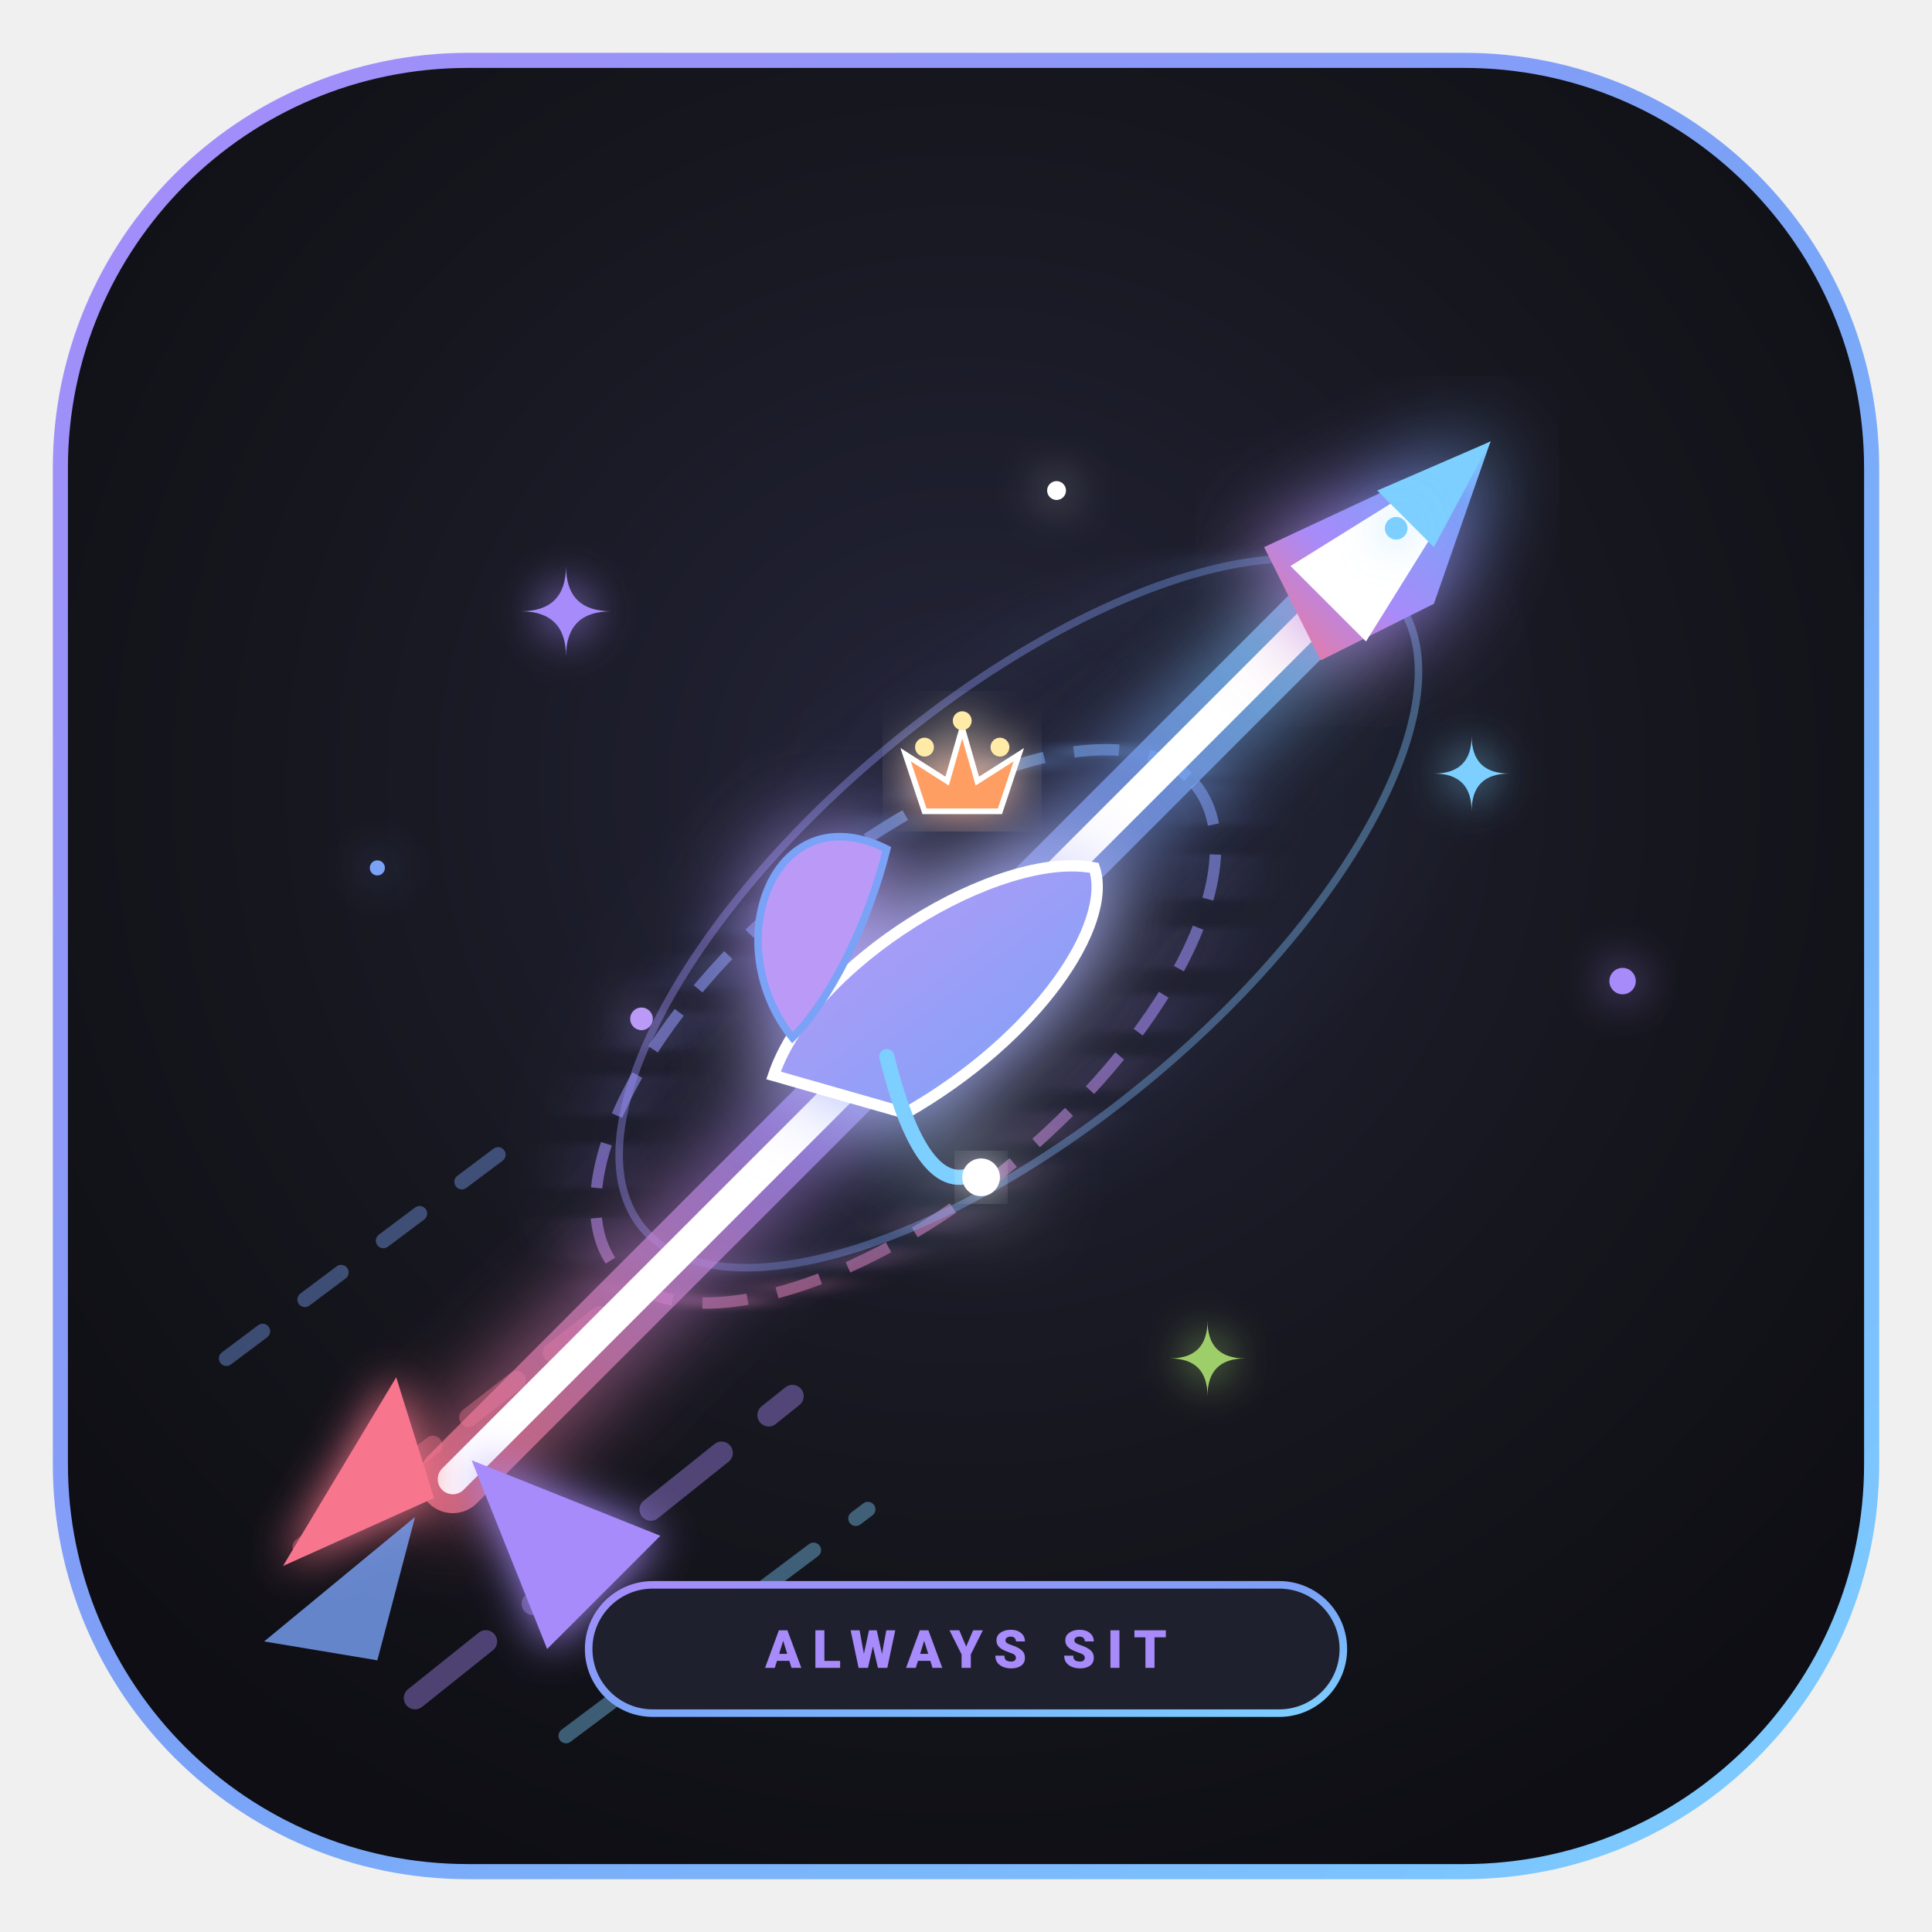
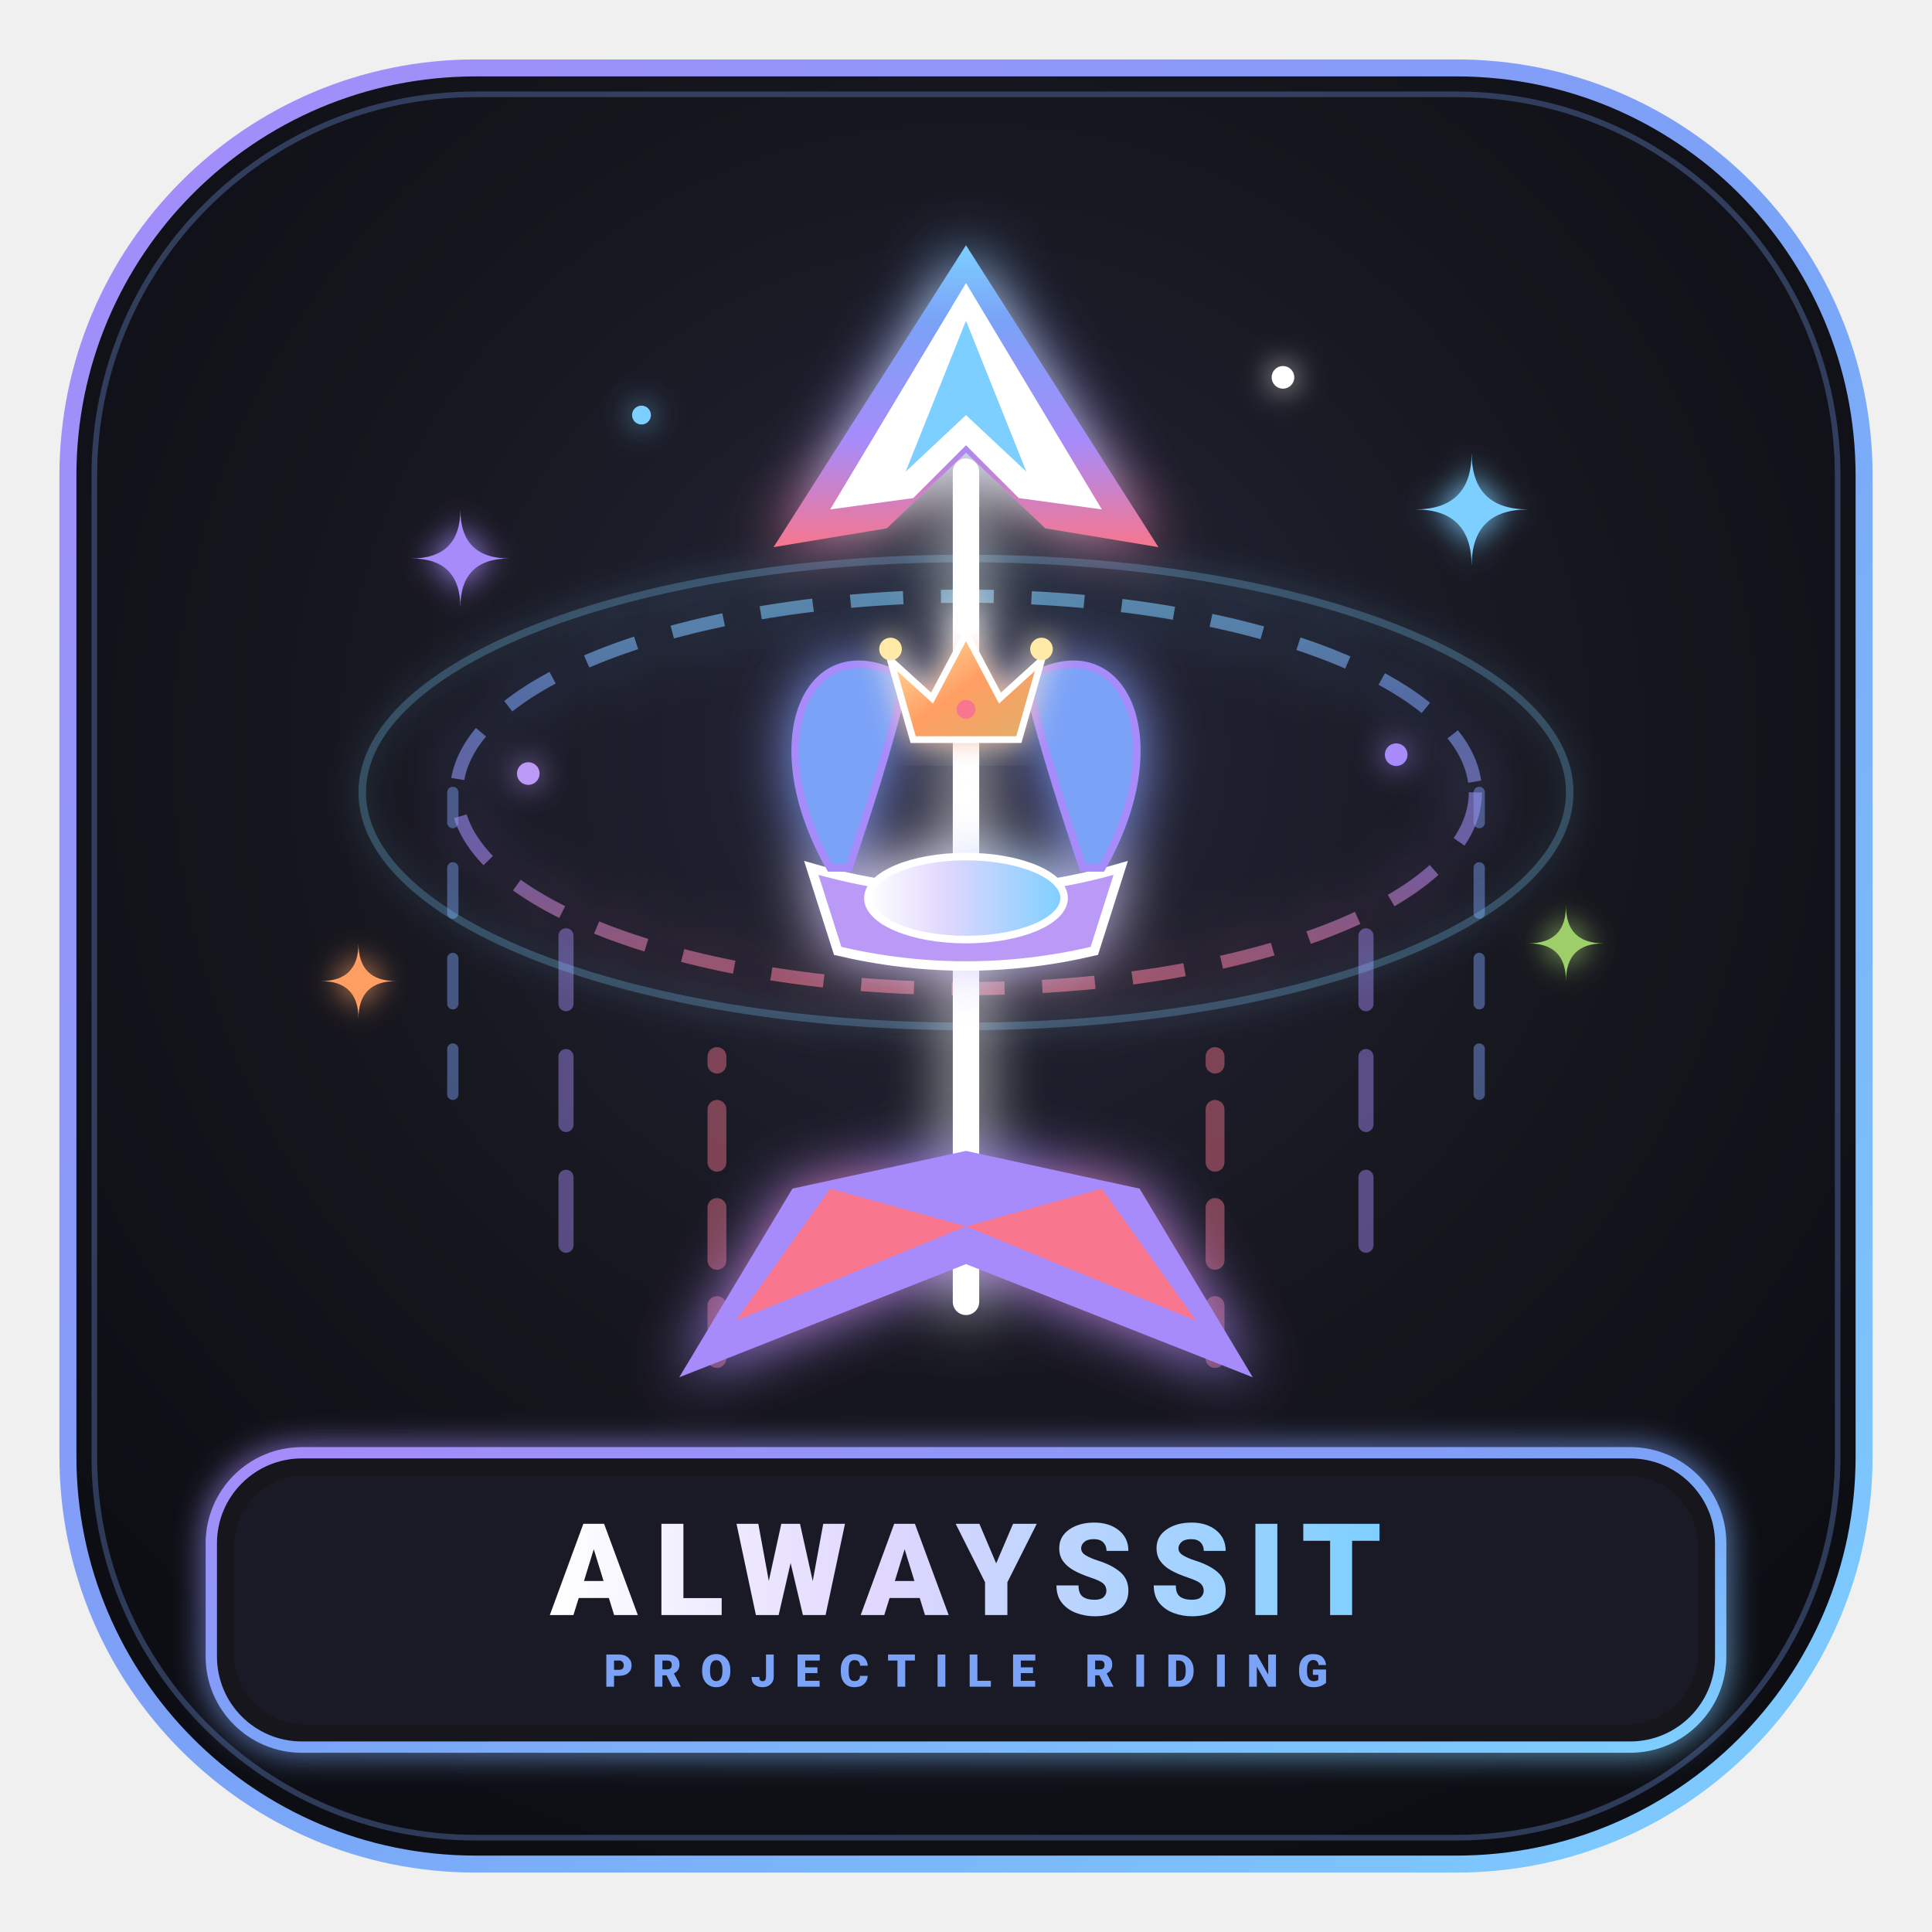
- <svg xmlns="http://www.w3.org/2000/svg" viewBox="0 0 512 512" width="100%" height="100%">
+ <svg xmlns="http://www.w3.org/2000/svg" viewBox="0 0 512 512" width="512" height="512">
  <defs>
-     <radialGradient id="bgGlow" cx="50%" cy="40%" r="65%">
-       <stop offset="0%" stop-color="#232438" />
-       <stop offset="60%" stop-color="#16161E" />
-       <stop offset="100%" stop-color="#0E0E14" />
+     <radialGradient id="bgGlow" cx="50%" cy="38%" r="65%">
+       <stop offset="0%" stop-color="#242638" />
+       <stop offset="55%" stop-color="#16161E" />
+       <stop offset="100%" stop-color="#0D0E14" />
    </radialGradient>
    <linearGradient id="borderGrad" x1="0%" y1="0%" x2="100%" y2="100%">
      <stop offset="0%" stop-color="#A78BFA" />
      <stop offset="50%" stop-color="#7AA2F7" />
      <stop offset="100%" stop-color="#7DCFFF" />
    </linearGradient>
-     <linearGradient id="energyGrad" x1="0%" y1="100%" x2="100%" y2="0%">
+     <linearGradient id="arrowGrad" x1="0%" y1="100%" x2="0%" y2="0%">
      <stop offset="0%" stop-color="#F7768E" />
-       <stop offset="40%" stop-color="#A78BFA" />
-       <stop offset="80%" stop-color="#7AA2F7" />
+       <stop offset="35%" stop-color="#A78BFA" />
+       <stop offset="75%" stop-color="#7AA2F7" />
      <stop offset="100%" stop-color="#7DCFFF" />
    </linearGradient>
-     <linearGradient id="seatGrad" x1="0%" y1="0%" x2="100%" y2="100%">
-       <stop offset="0%" stop-color="#BB9AF7" />
-       <stop offset="100%" stop-color="#7AA2F7" />
+     <linearGradient id="titleGrad" x1="0%" y1="0%" x2="100%" y2="0%">
+       <stop offset="0%" stop-color="#FFFFFF" />
+       <stop offset="40%" stop-color="#E0D7FE" />
+       <stop offset="100%" stop-color="#7DCFFF" />
    </linearGradient>
-     <filter id="glow" x="-30%" y="-30%" width="160%" height="160%">
-       <feGaussianBlur stdDeviation="12" result="blur" />
+     <linearGradient id="goldGrad" x1="0%" y1="0%" x2="100%" y2="100%">
+       <stop offset="0%" stop-color="#FFEAA7" />
+       <stop offset="50%" stop-color="#FF9E64" />
+       <stop offset="100%" stop-color="#E0AF68" />
+     </linearGradient>
+     <filter id="intenseGlow" x="-30%" y="-30%" width="160%" height="160%">
+       <feGaussianBlur stdDeviation="8" result="blur" />
      <feComposite in="SourceGraphic" in2="blur" operator="over" />
    </filter>
    <filter id="softGlow" x="-20%" y="-20%" width="140%" height="140%">
-       <feGaussianBlur stdDeviation="6" result="blur" />
+       <feGaussianBlur stdDeviation="4" result="blur" />
      <feComposite in="SourceGraphic" in2="blur" operator="over" />
    </filter>
  </defs>
-   <rect x="16" y="16" width="480" height="480" rx="108" ry="108" fill="url(#bgGlow)" stroke="url(#borderGrad)" stroke-width="4" />
-   <g opacity="0.4" stroke-linecap="round">
-     <line x1="80" y1="410" x2="170" y2="340" stroke="#F7768E" stroke-width="5" stroke-dasharray="16 12" />
-     <line x1="110" y1="450" x2="210" y2="370" stroke="#A78BFA" stroke-width="6" stroke-dasharray="24 16" />
-     <line x1="60" y1="360" x2="140" y2="300" stroke="#7AA2F7" stroke-width="4" stroke-dasharray="12 14" />
-     <line x1="150" y1="460" x2="230" y2="400" stroke="#7DCFFF" stroke-width="4" stroke-dasharray="18 14" />
+   <rect x="18" y="18" width="476" height="476" rx="108" ry="108" fill="url(#bgGlow)" stroke="url(#borderGrad)" stroke-width="4.5" />
+   <rect x="25" y="25" width="462" height="462" rx="101" ry="101" fill="none" stroke="#7AA2F7" stroke-width="1.5" opacity="0.3" />
+   <g opacity="0.45" stroke-linecap="round">
+     <line x1="190" y1="360" x2="190" y2="280" stroke="#F7768E" stroke-width="5" stroke-dasharray="14 12" />
+     <line x1="322" y1="360" x2="322" y2="280" stroke="#F7768E" stroke-width="5" stroke-dasharray="14 12" />
+     <line x1="150" y1="330" x2="150" y2="240" stroke="#A78BFA" stroke-width="4" stroke-dasharray="18 14" />
+     <line x1="362" y1="330" x2="362" y2="240" stroke="#A78BFA" stroke-width="4" stroke-dasharray="18 14" />
+     <line x1="120" y1="290" x2="120" y2="210" stroke="#7AA2F7" stroke-width="3" stroke-dasharray="12 12" />
+     <line x1="392" y1="290" x2="392" y2="210" stroke="#7AA2F7" stroke-width="3" stroke-dasharray="12 12" />
  </g>
-   <ellipse cx="240" cy="272" rx="100" ry="46" transform="rotate(-40 240 272)" fill="none" stroke="url(#energyGrad)" stroke-width="3" opacity="0.6" stroke-dasharray="12 8" filter="url(#softGlow)" />
-   <ellipse cx="270" cy="242" rx="130" ry="56" transform="rotate(-40 270 242)" fill="none" stroke="url(#borderGrad)" stroke-width="2" opacity="0.4" filter="url(#glow)" />
-   <g transform="translate(0, 0)">
-     <path d="M 120 392 L 350 162" stroke="url(#energyGrad)" stroke-width="18" stroke-linecap="round" filter="url(#glow)" opacity="0.8" />
-     <path d="M 120 392 L 350 162" stroke="#FFFFFF" stroke-width="8" stroke-linecap="round" />
-     <path d="M 115 397 L 75 415 L 105 365 Z" fill="#F7768E" filter="url(#softGlow)" />
-     <path d="M 125 387 L 145 437 L 175 407 Z" fill="#A78BFA" filter="url(#softGlow)" />
-     <path d="M 110 402 L 70 435 L 100 440 Z" fill="#7AA2F7" opacity="0.8" />
-     <polygon points="395,117 335,145 350,175 380,160" fill="url(#energyGrad)" filter="url(#glow)" />
-     <polygon points="395,117 342,150 362,170" fill="#FFFFFF" />
-     <polygon points="395,117 365,130 380,145" fill="#7DCFFF" />
+   <ellipse cx="256" cy="210" rx="135" ry="52" fill="none" stroke="url(#arrowGrad)" stroke-width="3.5" opacity="0.6" stroke-dasharray="14 10" filter="url(#intenseGlow)" />
+   <ellipse cx="256" cy="210" rx="160" ry="62" fill="none" stroke="#7DCFFF" stroke-width="2" opacity="0.3" filter="url(#softGlow)" />
+   <g filter="url(#intenseGlow)">
+     <line x1="256" y1="345" x2="256" y2="125" stroke="url(#arrowGrad)" stroke-width="16" stroke-linecap="round" />
+     <line x1="256" y1="345" x2="256" y2="125" stroke="#FFFFFF" stroke-width="7" stroke-linecap="round" />
+     <polygon points="256,65 205,145 235,140 256,120 277,140 307,145" fill="url(#arrowGrad)" />
+     <polygon points="256,75 220,135 242,132 256,118 270,132 292,135" fill="#FFFFFF" />
+     <polygon points="256,85 240,125 256,110 272,125" fill="#7DCFFF" />
+     <polygon points="256,335 180,365 210,315 256,305" fill="#A78BFA" />
+     <polygon points="256,325 195,350 220,315" fill="#F7768E" />
+     <polygon points="256,335 332,365 302,315 256,305" fill="#A78BFA" />
+     <polygon points="256,325 317,350 292,315" fill="#F7768E" />
  </g>
-   <g filter="url(#glow)">
-     <path d="M 205 285 C 215 255, 265 225, 290 230 C 295 245, 275 275, 240 295 Z" fill="url(#seatGrad)" stroke="#FFFFFF" stroke-width="3" />
-     <path d="M 210 275 C 190 250, 205 210, 235 225 C 230 245, 220 265, 210 275 Z" fill="#BB9AF7" stroke="#7AA2F7" stroke-width="2" />
-     <path d="M 235 280 Q 245 320 260 310" fill="none" stroke="#7DCFFF" stroke-width="4" stroke-linecap="round" />
-     <circle cx="260" cy="312" r="5" fill="#FFFFFF" filter="url(#softGlow)" />
+   <g filter="url(#intenseGlow)">
+     <path d="M 215 230 Q 256 242 297 230 L 290 252 Q 256 260 222 252 Z" fill="#BB9AF7" stroke="#FFFFFF" stroke-width="2.5" />
+     <path d="M 220 230 C 200 195, 215 165, 240 180 C 235 200, 230 215, 225 230 Z" fill="#7AA2F7" stroke="#A78BFA" stroke-width="2" />
+     <path d="M 292 230 C 312 195, 297 165, 272 180 C 277 200, 282 215, 287 230 Z" fill="#7AA2F7" stroke="#A78BFA" stroke-width="2" />
+     <ellipse cx="256" cy="238" rx="26" ry="11" fill="url(#titleGrad)" stroke="#FFFFFF" stroke-width="2" />
  </g>
-   <g transform="translate(225, 175)" filter="url(#softGlow)">
-     <path d="M 15 25 L 20 40 L 40 40 L 45 25 L 34 32 L 30 18 L 26 32 Z" fill="#FF9E64" stroke="#FFF" stroke-width="1.5" />
-     <circle cx="20" cy="23" r="2.5" fill="#FFEAA7" />
-     <circle cx="30" cy="16" r="2.5" fill="#FFEAA7" />
-     <circle cx="40" cy="23" r="2.5" fill="#FFEAA7" />
+   <g filter="url(#softGlow)">
+     <path d="M 236 175 L 242 196 L 270 196 L 276 175 L 265 185 L 256 168 L 247 185 Z" fill="url(#goldGrad)" stroke="#FFFFFF" stroke-width="1.8" />
+     <circle cx="236" cy="172" r="3" fill="#FFEAA7" />
+     <circle cx="256" cy="165" r="3.5" fill="#FFFFFF" />
+     <circle cx="276" cy="172" r="3" fill="#FFEAA7" />
+     <circle cx="256" cy="188" r="2.5" fill="#F7768E" />
  </g>
-   <g fill="#FFFFFF" filter="url(#softGlow)">
-     <path d="M 390 195 Q 390 205 400 205 Q 390 205 390 215 Q 390 205 380 205 Q 390 205 390 195 Z" fill="#7DCFFF" />
-     <path d="M 150 150 Q 150 162 162 162 Q 150 162 150 174 Q 150 162 138 162 Q 150 162 150 150 Z" fill="#A78BFA" />
-     <path d="M 320 350 Q 320 360 330 360 Q 320 360 320 370 Q 320 360 310 360 Q 320 360 320 350 Z" fill="#9ECE6A" />
-     <circle cx="370" cy="140" r="3" fill="#7DCFFF" />
-     <circle cx="170" cy="270" r="3" fill="#BB9AF7" />
-     <circle cx="280" cy="130" r="2.5" fill="#FFFFFF" />
-     <circle cx="430" cy="260" r="3.5" fill="#A78BFA" />
-     <circle cx="100" cy="230" r="2" fill="#7AA2F7" />
+   <g filter="url(#softGlow)">
+     <path d="M 390 120 Q 390 135 405 135 Q 390 135 390 150 Q 390 135 375 135 Q 390 135 390 120 Z" fill="#7DCFFF" />
+     <path d="M 122 135 Q 122 148 135 148 Q 122 148 122 161 Q 122 148 109 148 Q 122 148 122 135 Z" fill="#A78BFA" />
+     <path d="M 415 240 Q 415 250 425 250 Q 415 250 415 260 Q 415 250 405 250 Q 415 250 415 240 Z" fill="#9ECE6A" />
+     <path d="M 95 250 Q 95 260 105 260 Q 95 260 95 270 Q 95 260 85 260 Q 95 260 95 250 Z" fill="#FF9E64" />
+     <circle cx="340" cy="100" r="3" fill="#FFFFFF" />
+     <circle cx="170" cy="110" r="2.5" fill="#7DCFFF" />
+     <circle cx="370" cy="200" r="3" fill="#A78BFA" />
+     <circle cx="140" cy="205" r="3" fill="#BB9AF7" />
  </g>
-   <g transform="translate(156, 420)">
-     <rect x="0" y="0" width="200" height="34" rx="17" ry="17" fill="#1F202E" stroke="url(#borderGrad)" stroke-width="2" />
-     <text x="100" y="22" font-family="'Segoe UI', Roboto, 'Helvetica Neue', sans-serif" font-size="14" font-weight="800" fill="#A78BFA" text-anchor="middle" letter-spacing="3">ALWAYS SIT</text>
+   <g>
+     <rect x="56" y="385" width="400" height="78" rx="24" ry="24" fill="#13141C" stroke="url(#borderGrad)" stroke-width="3" filter="url(#softGlow)" />
+     <rect x="62" y="391" width="388" height="66" rx="19" ry="19" fill="#1A1B26" opacity="0.9" />
+     <text x="256" y="428" font-family="'Segoe UI', -apple-system, BlinkMacSystemFont, Roboto, sans-serif" font-size="34" font-weight="900" fill="url(#titleGrad)" text-anchor="middle" letter-spacing="4.5">ALWAYSSIT</text>
+     <text x="256" y="447" font-family="'Segoe UI', -apple-system, BlinkMacSystemFont, Roboto, sans-serif" font-size="12" font-weight="800" fill="#7AA2F7" text-anchor="middle" letter-spacing="5">PROJECTILE RIDING</text>
  </g>
</svg>
